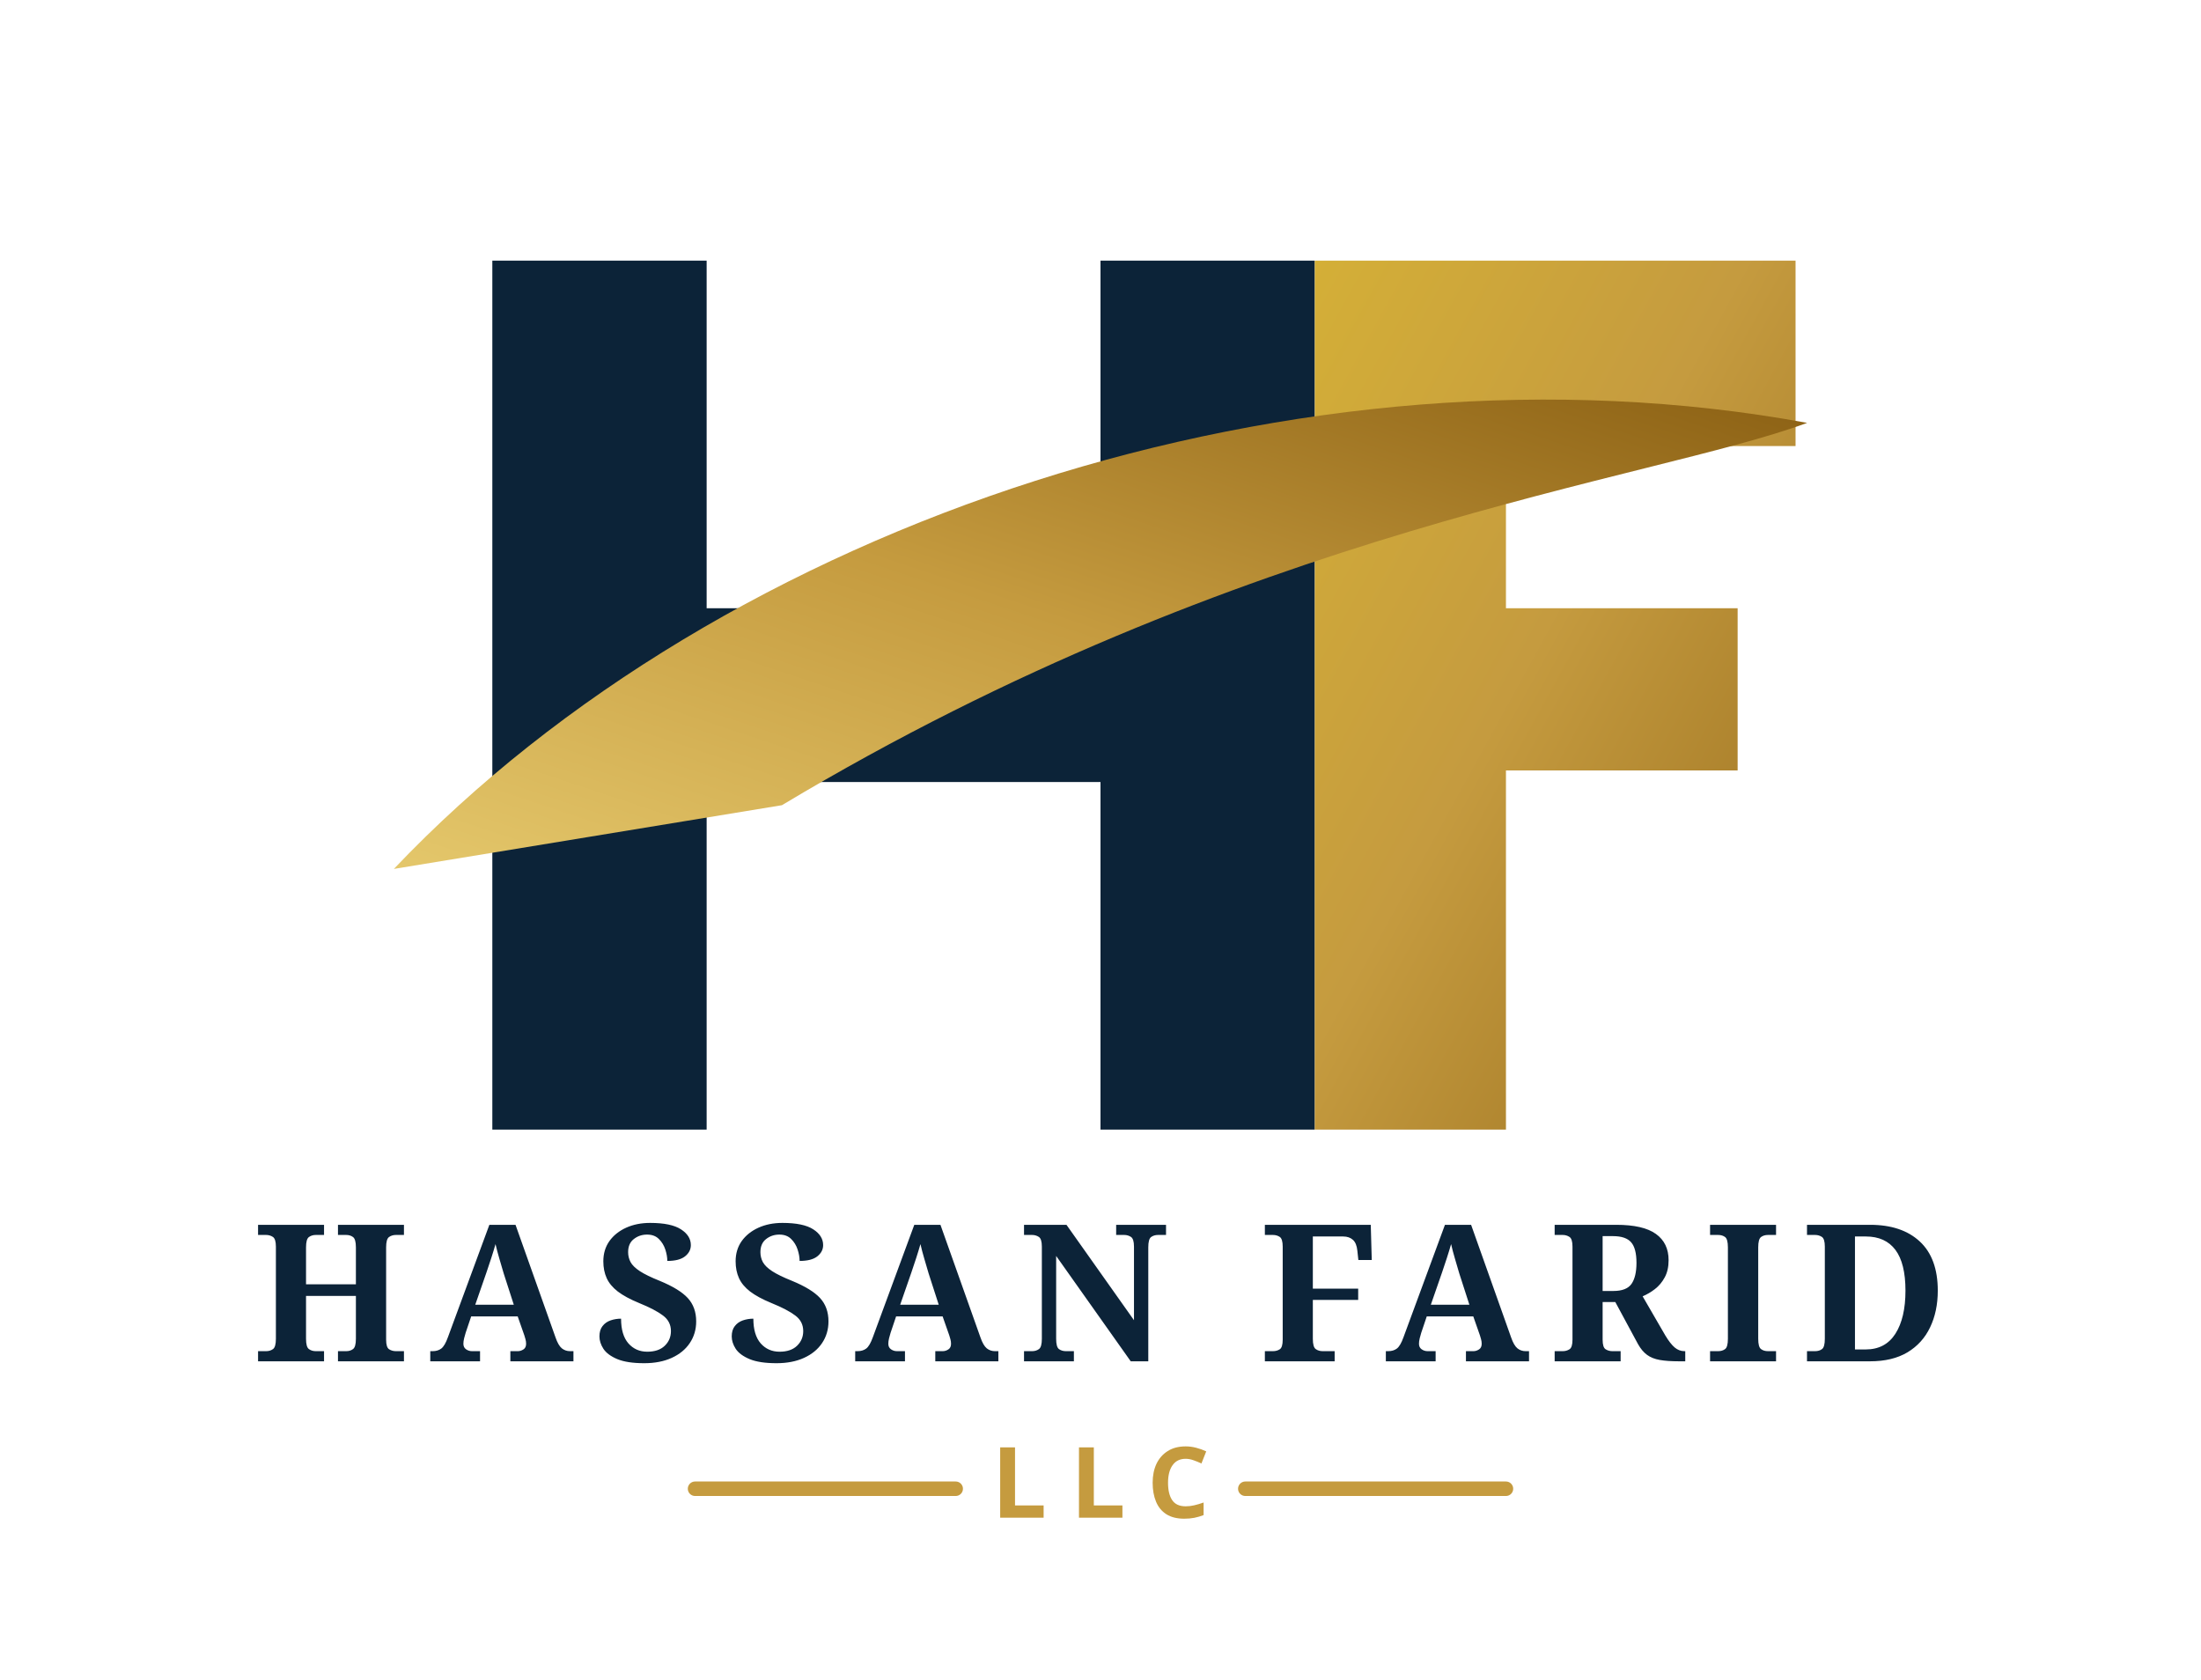
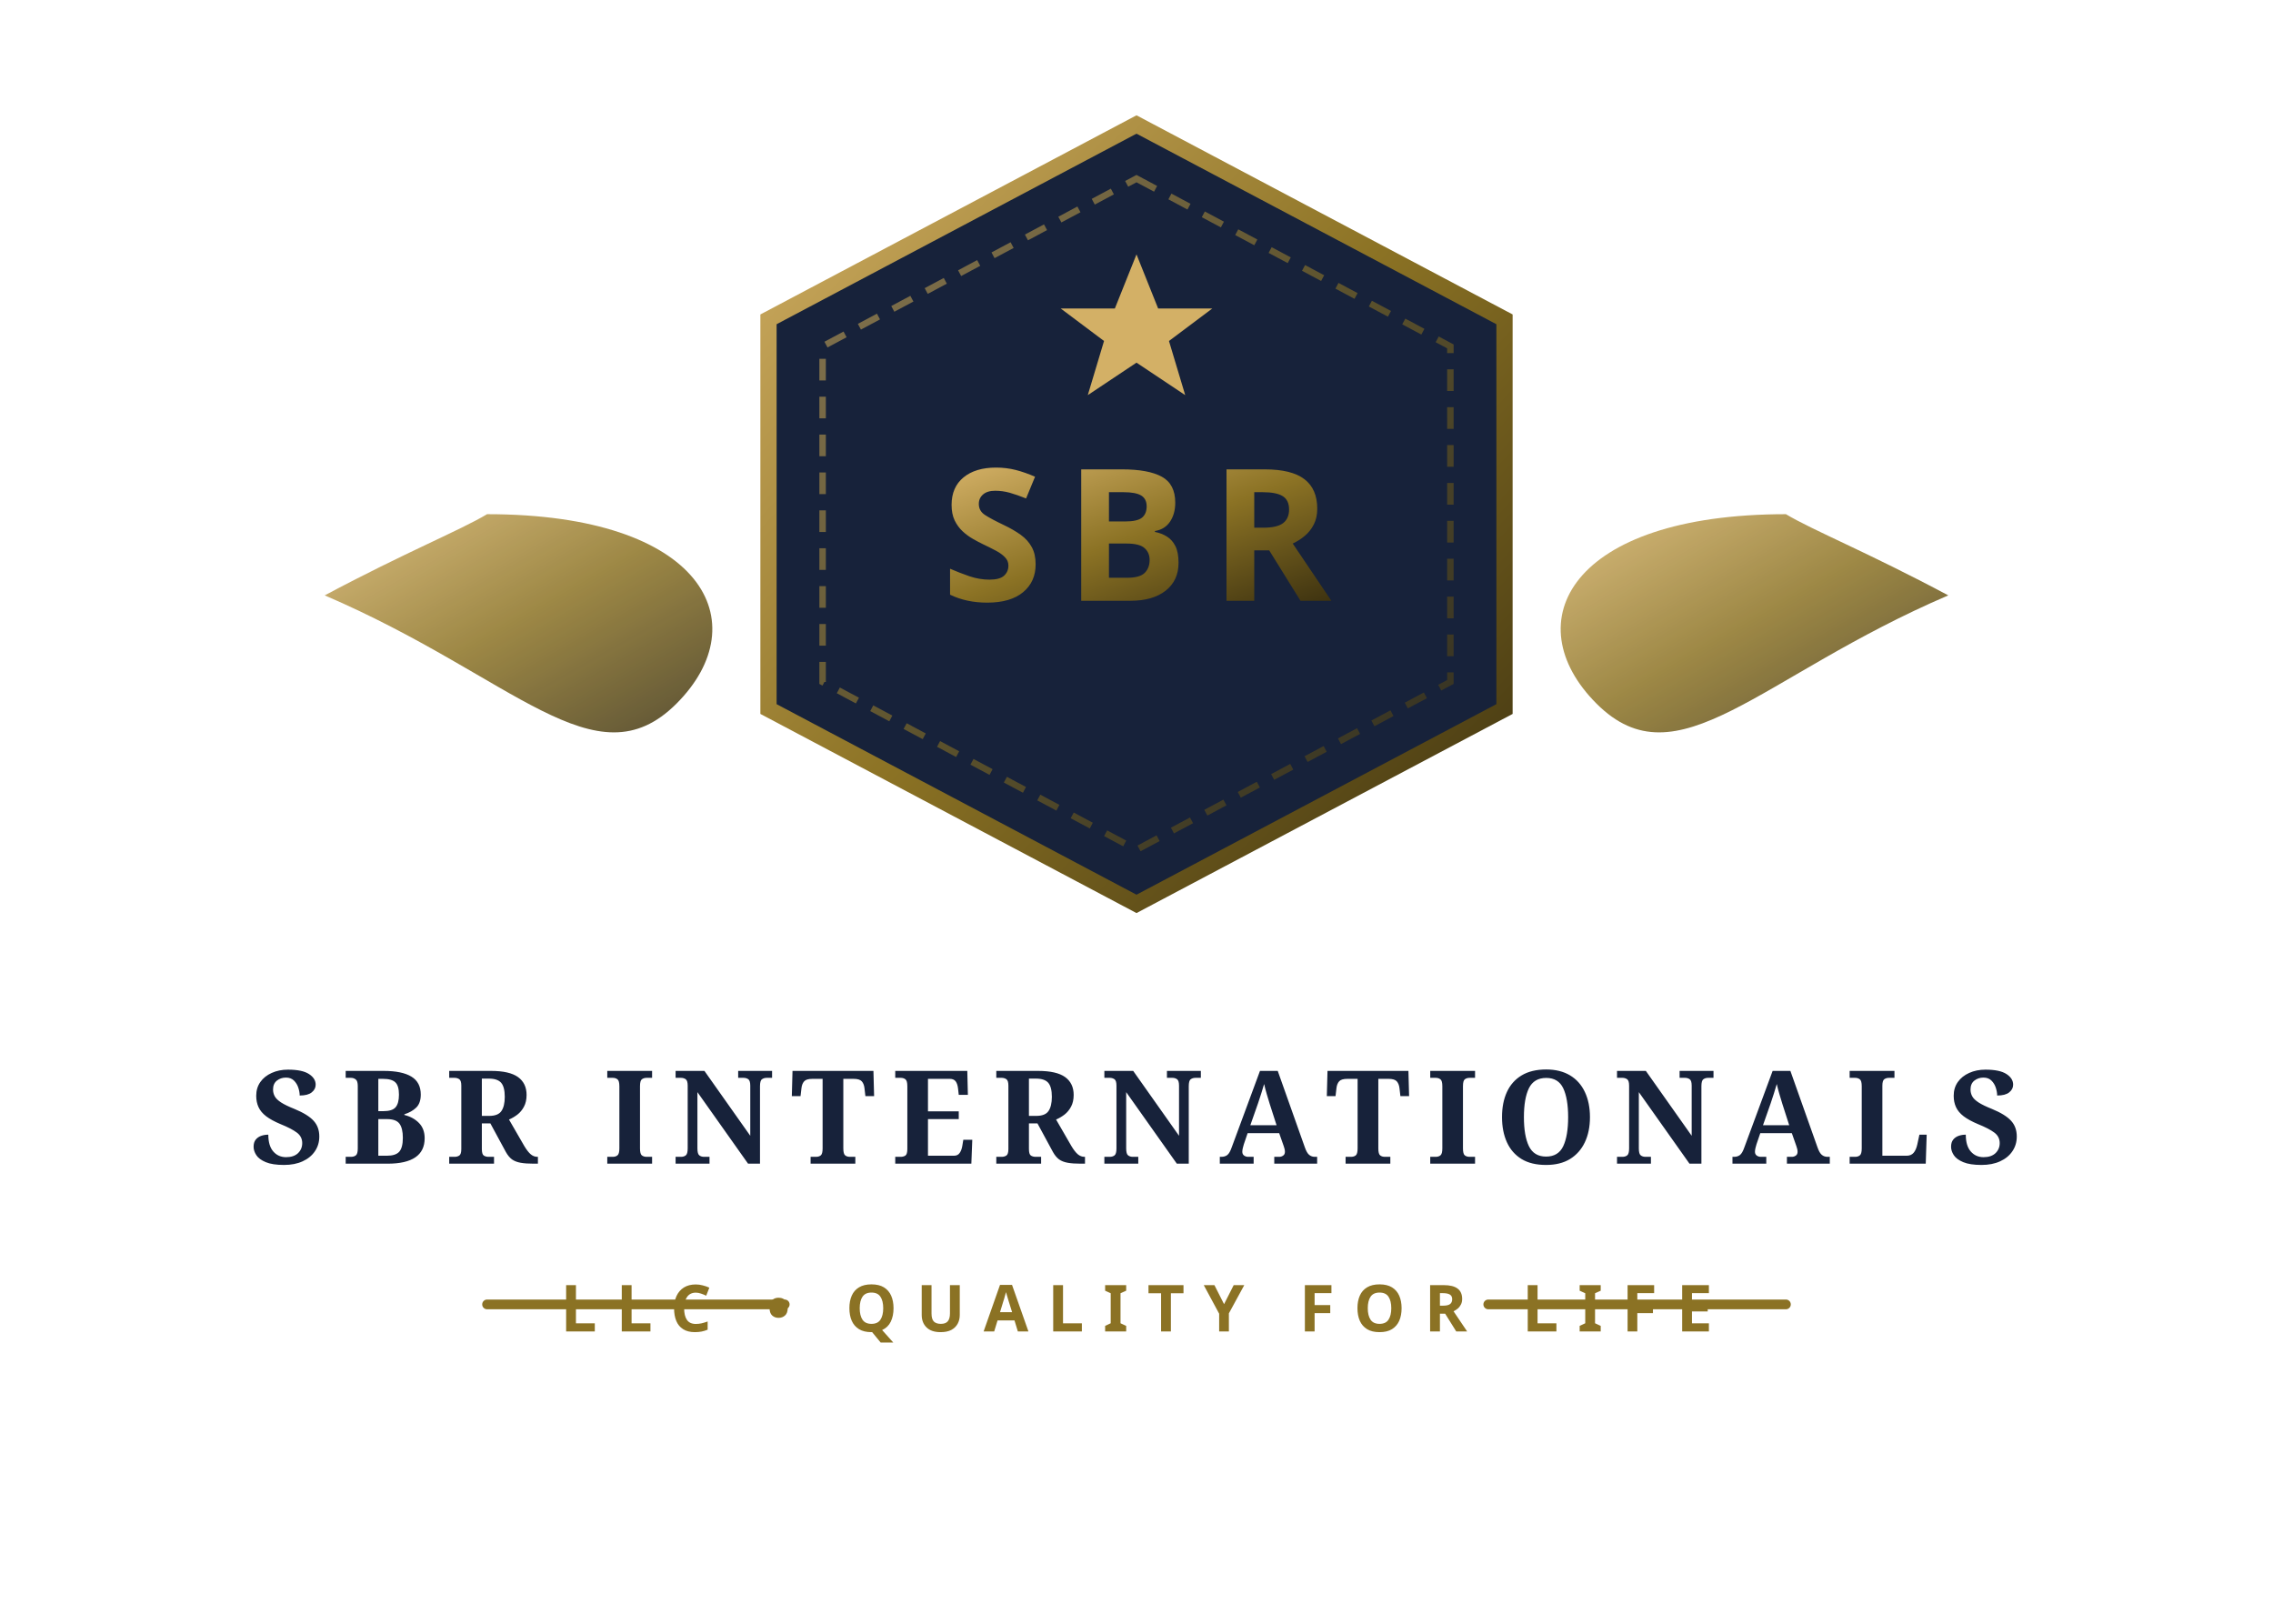
- <svg xmlns="http://www.w3.org/2000/svg" viewBox="0 0 380 290" fill="none">
+ <svg xmlns="http://www.w3.org/2000/svg" viewBox="0 0 420 300" fill="none">
  <defs>
-     <linearGradient id="goldGrad" x1="0%" y1="0%" x2="100%" y2="100%">
-       <stop offset="0%" stop-color="#d4af37" />
-       <stop offset="45%" stop-color="#c59b3f" />
-       <stop offset="100%" stop-color="#996e1e" />
-     </linearGradient>
-     <linearGradient id="arcGrad" x1="0%" y1="100%" x2="100%" y2="0%">
-       <stop offset="0%" stop-color="#e4c76b" />
-       <stop offset="50%" stop-color="#c59b3f" />
-       <stop offset="100%" stop-color="#8c6114" />
+     <linearGradient id="sbrGold" x1="0%" y1="0%" x2="100%" y2="100%">
+       <stop offset="0%" stop-color="#D3B066" />
+       <stop offset="50%" stop-color="#8b7224" />
+       <stop offset="100%" stop-color="#3d3210" />
    </linearGradient>
  </defs>
-   <g transform="translate(50, 15)">
-     <path d="M 35 30 L 72 30 L 72 90 L 140 90 L 140 30 L 177 30 L 177 180 L 140 180 L 140 120 L 72 120 L 72 180 L 35 180 Z" fill="#0c2338" />
-     <path d="M 177 30 L 260 30 L 260 62 L 210 62 L 210 90 L 250 90 L 250 118 L 210 118 L 210 180 L 177 180 Z" fill="url(#goldGrad)" />
-     <path d="M 18 135 C 75 75, 175 42, 262 58 C 235 68, 165 76, 85 124 Z" fill="url(#arcGrad)" />
+   <g transform="translate(210, 95)">
+     <path d="M 0 -72 L 68 -36 L 68 36 L 0 72 L -68 36 L -68 -36 Z" stroke="url(#sbrGold)" stroke-width="3" fill="#17223A" />
+     <path d="M 0 -62 L 58 -31 L 58 31 L 0 62 L -58 31 L -58 -31 Z" stroke="url(#sbrGold)" stroke-width="1.2" stroke-dasharray="4 3" fill="none" opacity="0.6" />
+     <text x="0" y="16" text-anchor="middle" font-family="'Montserrat', 'Plus Jakarta Sans', system-ui, sans-serif" font-size="34" font-weight="900" fill="url(#sbrGold)" letter-spacing="4">SBR</text>
+     <path d="M 0 -48 L 4 -38 L 14 -38 L 6 -32 L 9 -22 L 0 -28 L -9 -22 L -6 -32 L -14 -38 L -4 -38 Z" fill="#D3B066" />
  </g>
-   <text x="190" y="235" text-anchor="middle" font-family="'Playfair Display', Georgia, serif" font-size="33" font-weight="900" fill="#0c2338" letter-spacing="3.5">
-     HASSAN FARID
-   </text>
-   <g transform="translate(190, 262)">
-     <line x1="-70" y1="-5" x2="-25" y2="-5" stroke="#c59b3f" stroke-width="2.5" stroke-linecap="round" />
-     <text x="0" y="0" text-anchor="middle" font-family="'Plus Jakarta Sans', system-ui, sans-serif" font-size="17" font-weight="800" fill="#c59b3f" letter-spacing="4">
-       LLC
-     </text>
-     <line x1="25" y1="-5" x2="70" y2="-5" stroke="#c59b3f" stroke-width="2.5" stroke-linecap="round" />
+   <path d="M 90 95 C 130 95, 140 115, 125 130 C 110 145, 95 125, 60 110 C 75 102, 85 98, 90 95 Z" fill="url(#sbrGold)" opacity="0.85" />
+   <path d="M 330 95 C 290 95, 280 115, 295 130 C 310 145, 325 125, 360 110 C 345 102, 335 98, 330 95 Z" fill="url(#sbrGold)" opacity="0.85" />
+   <text x="210" y="215" text-anchor="middle" font-family="'Montserrat', 'Playfair Display', serif" font-size="24" font-weight="800" fill="#17223A" letter-spacing="3">SBR INTERNATIONALS</text>
+   <g transform="translate(210, 246)">
+     <line x1="-120" y1="-5" x2="-65" y2="-5" stroke="#8b7224" stroke-width="1.8" stroke-linecap="round" />
+     <text x="0" y="0" text-anchor="middle" font-family="'Plus Jakarta Sans', system-ui, sans-serif" font-size="12" font-weight="700" fill="#8b7224" letter-spacing="3.5">LLC • QUALITY FOR LIFE</text>
+     <line x1="65" y1="-5" x2="120" y2="-5" stroke="#8b7224" stroke-width="1.8" stroke-linecap="round" />
  </g>
</svg>
